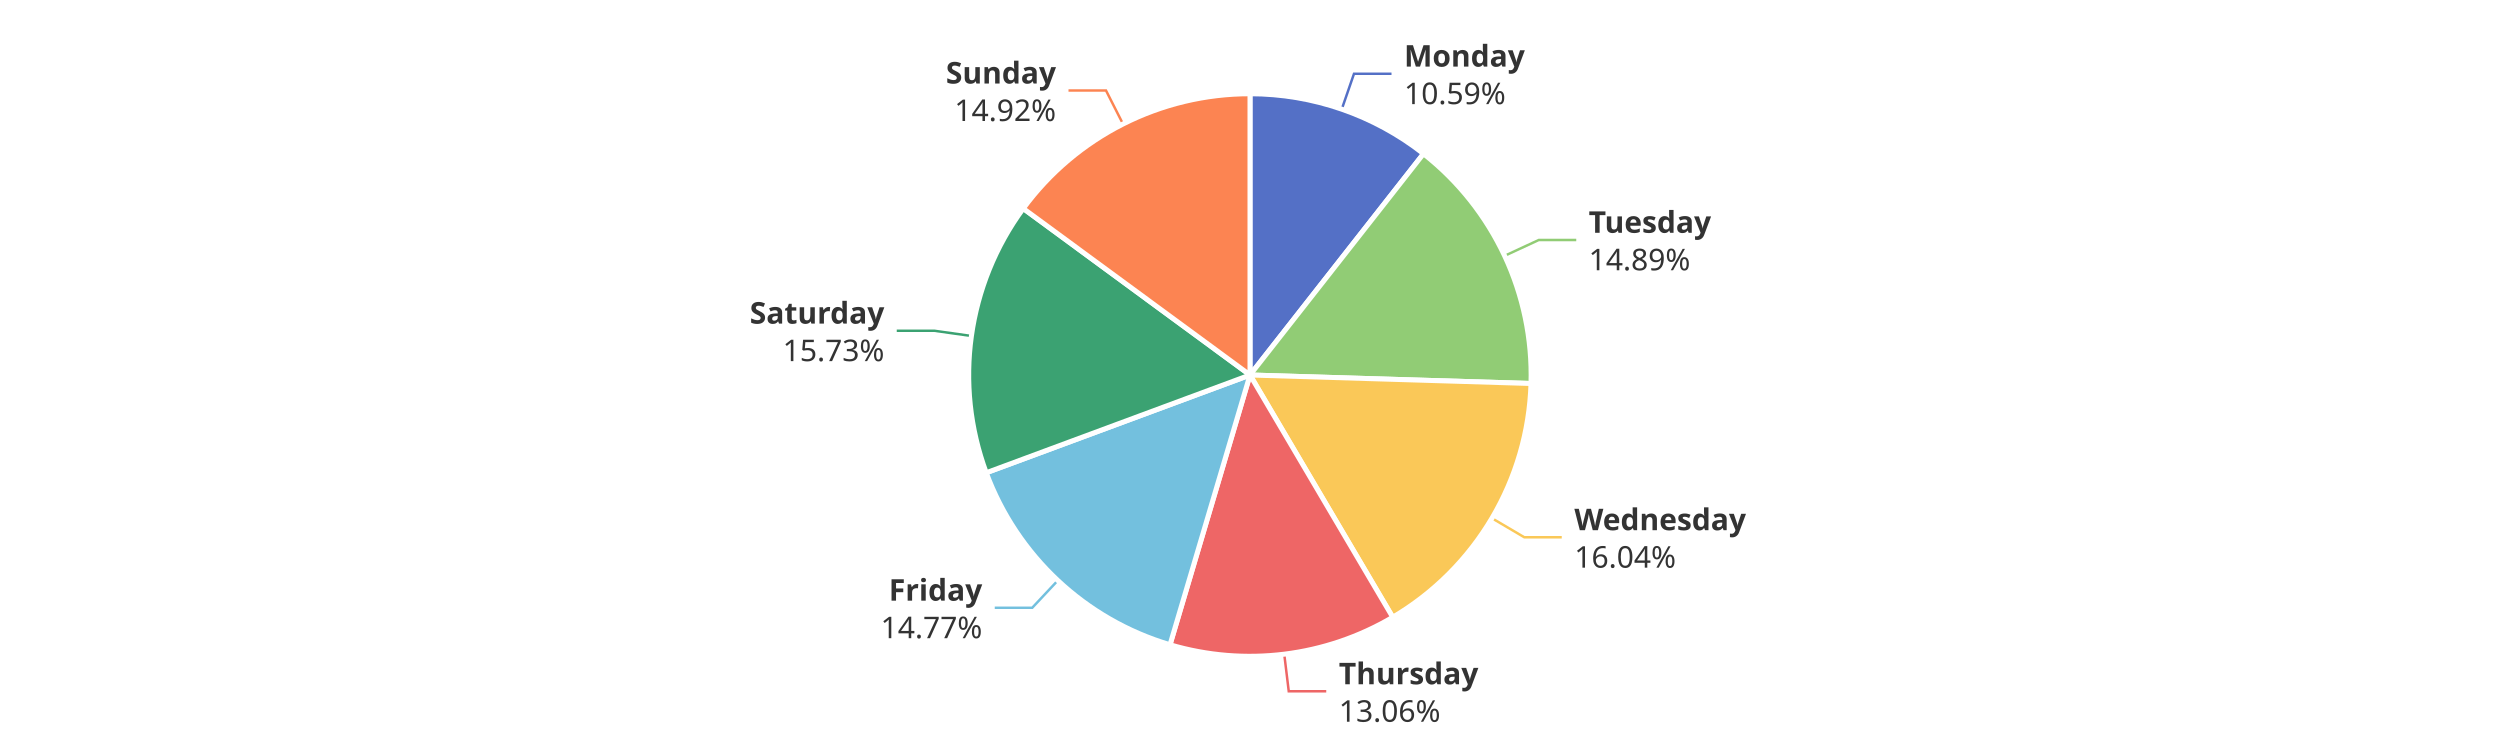
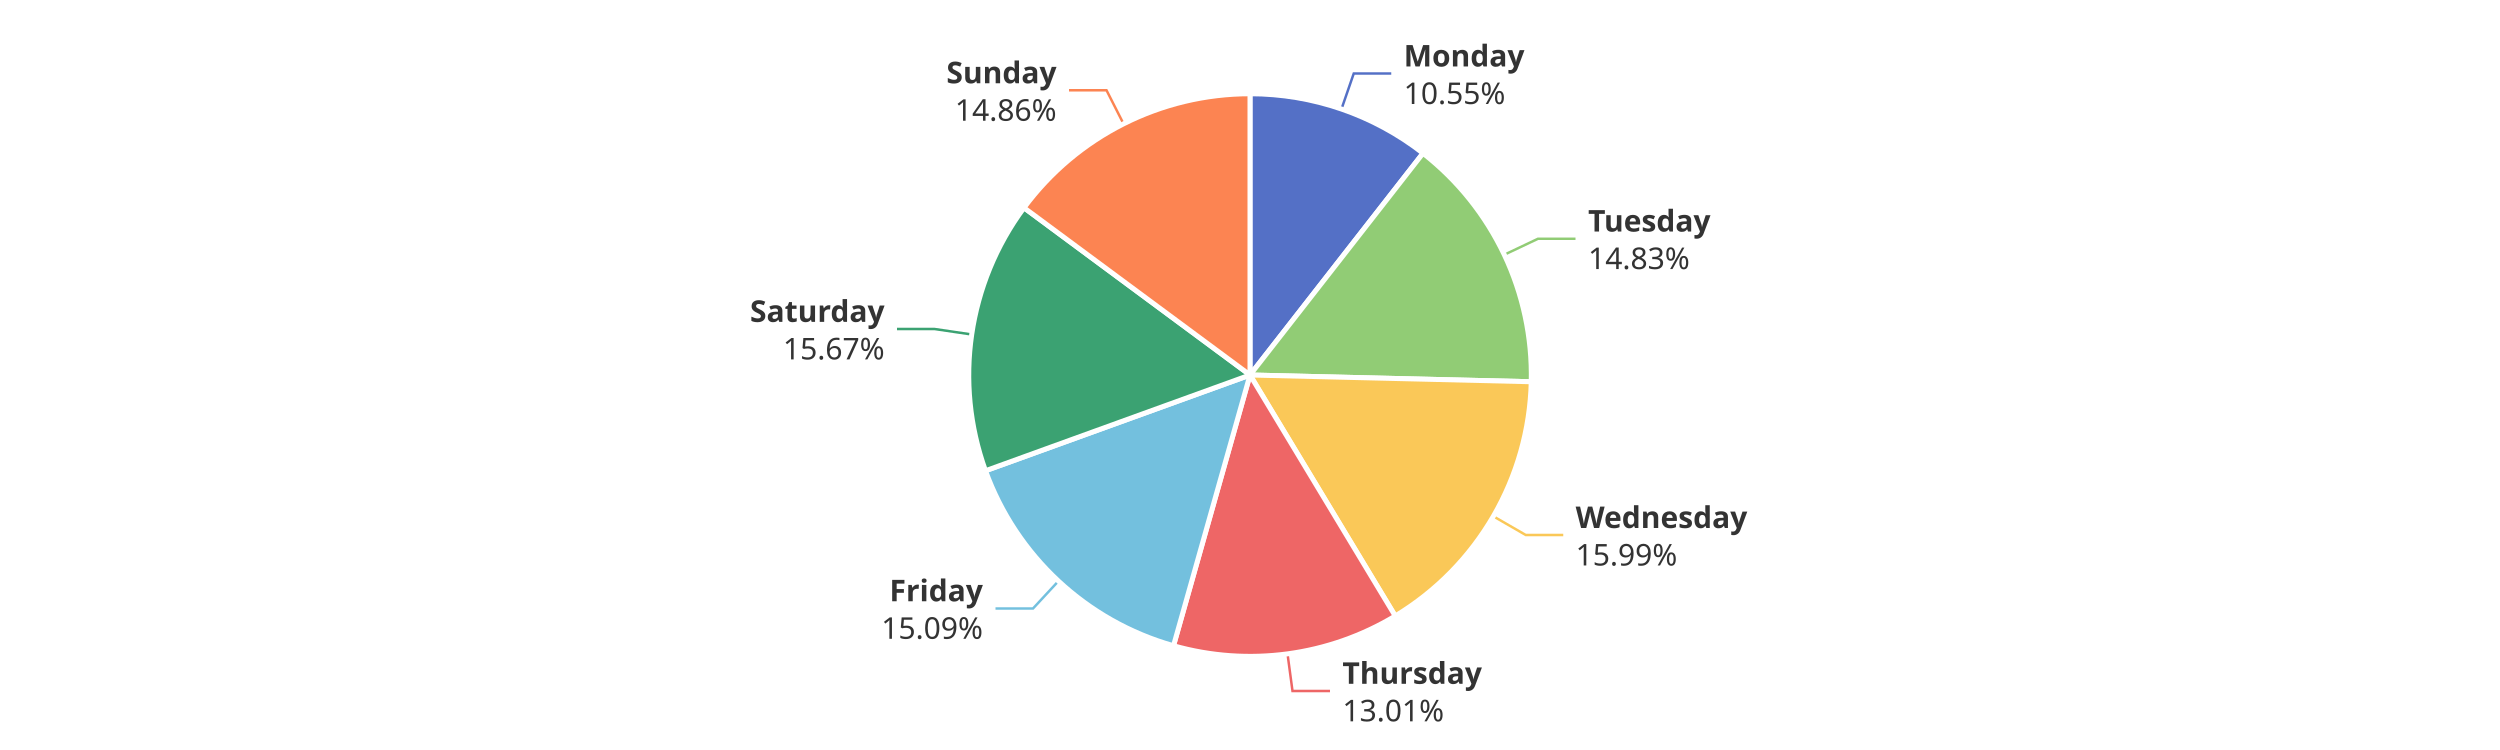
<svg xmlns="http://www.w3.org/2000/svg" width="1000" height="300" version="1.1" baseProfile="full" viewBox="0 0 1000 300">
  <rect width="1000" height="300" x="0" y="0" id="0" fill="#ffffff" />
-   <polyline points="536.7 43.7 541.6 29.5 556.6 29.5" fill="none" stroke="#5470c6" />
-   <polyline points="601.9 102.3 615.5 96 630.5 96" fill="none" stroke="#91cc75" />
-   <polyline points="596.8 207.3 609.7 214.9 624.7 214.9" fill="none" stroke="#fac858" />
-   <polyline points="513.7 261.7 515.5 276.5 530.5 276.5" fill="none" stroke="#ee6666" />
-   <polyline points="423.1 232.2 412.9 243.1 397.9 243.1" fill="none" stroke="#73c0de" />
-   <polyline points="388.6 134.4 373.7 132.3 358.7 132.3" fill="none" stroke="#3ba272" />
-   <polyline points="449.2 49.6 442.4 36.2 427.4 36.2" fill="none" stroke="#fc8452" />
-   <path d="M500 37.5A112.5 112.5 0 0 1 569.4 61.5L500 150Z" fill="#5470c6" stroke="#fff" stroke-width="2" stroke-linejoin="round" />
-   <path d="M569.4 61.5A112.5 112.5 0 0 1 612.4 153.4L500 150Z" fill="#91cc75" stroke="#fff" stroke-width="2" stroke-linejoin="round" />
-   <path d="M612.4 153.4A112.5 112.5 0 0 1 557.1 246.9L500 150Z" fill="#fac858" stroke="#fff" stroke-width="2" stroke-linejoin="round" />
-   <path d="M557.1 246.9A112.5 112.5 0 0 1 468 257.9L500 150Z" fill="#ee6666" stroke="#fff" stroke-width="2" stroke-linejoin="round" />
-   <path d="M468 257.9A112.5 112.5 0 0 1 394.5 189.1L500 150Z" fill="#73c0de" stroke="#fff" stroke-width="2" stroke-linejoin="round" />
-   <path d="M394.5 189.1A112.5 112.5 0 0 1 409.3 83.4L500 150Z" fill="#3ba272" stroke="#fff" stroke-width="2" stroke-linejoin="round" />
-   <path d="M409.3 83.4A112.5 112.5 0 0 1 500 37.5L500 150Z" fill="#fc8452" stroke="#fff" stroke-width="2" stroke-linejoin="round" />
-   <path d="M0 -15l42.8 0l0 30l-42.8 0Z" transform="translate(561.6364 29.49)" fill="none" />
-   <text dominant-baseline="central" text-anchor="start" style="font-size:12px;font-family:sans-serif;font-weight:bold;" y="-7.5" transform="translate(561.6364 29.49)" fill="#333" stroke="rgb(255,255,255)" stroke-width="2" paint-order="stroke" stroke-miterlimit="2">Monday</text>
-   <text dominant-baseline="central" text-anchor="start" style="font-size:12px;font-family:sans-serif;" y="7.5" transform="translate(561.6364 29.49)" fill="#333" stroke="rgb(255,255,255)" stroke-width="2" paint-order="stroke" stroke-miterlimit="2">10.59%</text>
-   <path d="M0 -15l46.2 0l0 30l-46.2 0Z" transform="translate(635.4784 95.9539)" fill="none" />
-   <text dominant-baseline="central" text-anchor="start" style="font-size:12px;font-family:sans-serif;font-weight:bold;" y="-7.5" transform="translate(635.4784 95.9539)" fill="#333" stroke="rgb(255,255,255)" stroke-width="2" paint-order="stroke" stroke-miterlimit="2">Tuesday</text>
-   <text dominant-baseline="central" text-anchor="start" style="font-size:12px;font-family:sans-serif;" y="7.5" transform="translate(635.4784 95.9539)" fill="#333" stroke="rgb(255,255,255)" stroke-width="2" paint-order="stroke" stroke-miterlimit="2">14.89%</text>
-   <path d="M0 -15l63.6 0l0 30l-63.6 0Z" transform="translate(629.7379 214.9142)" fill="none" />
-   <text dominant-baseline="central" text-anchor="start" style="font-size:12px;font-family:sans-serif;font-weight:bold;" y="-7.5" transform="translate(629.7379 214.9142)" fill="#333" stroke="rgb(255,255,255)" stroke-width="2" paint-order="stroke" stroke-miterlimit="2">Wednesday</text>
-   <text dominant-baseline="central" text-anchor="start" style="font-size:12px;font-family:sans-serif;" y="7.5" transform="translate(629.7379 214.9142)" fill="#333" stroke="rgb(255,255,255)" stroke-width="2" paint-order="stroke" stroke-miterlimit="2">16.04%</text>
-   <path d="M0 -15l50.2 0l0 30l-50.2 0Z" transform="translate(535.5412 276.5493)" fill="none" />
-   <text dominant-baseline="central" text-anchor="start" style="font-size:12px;font-family:sans-serif;font-weight:bold;" y="-7.5" transform="translate(535.5412 276.5493)" fill="#333" stroke="rgb(255,255,255)" stroke-width="2" paint-order="stroke" stroke-miterlimit="2">Thursday</text>
-   <text dominant-baseline="central" text-anchor="start" style="font-size:12px;font-family:sans-serif;" y="7.5" transform="translate(535.5412 276.5493)" fill="#333" stroke="rgb(255,255,255)" stroke-width="2" paint-order="stroke" stroke-miterlimit="2">13.06%</text>
-   <path d="M-40.9 -15l40.9 0l0 30l-40.9 0Z" transform="translate(392.9026 243.1144)" fill="none" />
-   <text dominant-baseline="central" text-anchor="end" style="font-size:12px;font-family:sans-serif;font-weight:bold;" y="-7.5" transform="translate(392.9026 243.1144)" fill="#333" stroke="rgb(255,255,255)" stroke-width="2" paint-order="stroke" stroke-miterlimit="2">Friday</text>
-   <text dominant-baseline="central" text-anchor="end" style="font-size:12px;font-family:sans-serif;" y="7.5" transform="translate(392.9026 243.1144)" fill="#333" stroke="rgb(255,255,255)" stroke-width="2" paint-order="stroke" stroke-miterlimit="2">14.77%</text>
-   <path d="M-48.2 -15l48.2 0l0 30l-48.2 0Z" transform="translate(353.7353 132.2947)" fill="none" />
-   <text dominant-baseline="central" text-anchor="end" style="font-size:12px;font-family:sans-serif;font-weight:bold;" y="-7.5" transform="translate(353.7353 132.2947)" fill="#333" stroke="rgb(255,255,255)" stroke-width="2" paint-order="stroke" stroke-miterlimit="2">Saturday</text>
-   <text dominant-baseline="central" text-anchor="end" style="font-size:12px;font-family:sans-serif;" y="7.5" transform="translate(353.7353 132.2947)" fill="#333" stroke="rgb(255,255,255)" stroke-width="2" paint-order="stroke" stroke-miterlimit="2">15.73%</text>
-   <path d="M-40.9 -15l40.9 0l0 30l-40.9 0Z" transform="translate(422.4072 36.2488)" fill="none" />
-   <text dominant-baseline="central" text-anchor="end" style="font-size:12px;font-family:sans-serif;font-weight:bold;" y="-7.5" transform="translate(422.4072 36.2488)" fill="#333" stroke="rgb(255,255,255)" stroke-width="2" paint-order="stroke" stroke-miterlimit="2">Sunday</text>
-   <text dominant-baseline="central" text-anchor="end" style="font-size:12px;font-family:sans-serif;" y="7.5" transform="translate(422.4072 36.2488)" fill="#333" stroke="rgb(255,255,255)" stroke-width="2" paint-order="stroke" stroke-miterlimit="2">14.92%</text>
+   <polyline points="536.6 43.6 541.5 29.4 556.5 29.4" fill="none" stroke="#5470c6" />
+   <polyline points="601.7 101.9 615.2 95.5 630.2 95.5" fill="none" stroke="#91cc75" />
+   <polyline points="597.3 206.5 610.3 214 625.3 214" fill="none" stroke="#fac858" />
+   <polyline points="515 261.5 517 276.4 532 276.4" fill="none" stroke="#ee6666" />
+   <polyline points="423.4 232.4 413.2 243.4 398.2 243.4" fill="none" stroke="#73c0de" />
+   <polyline points="388.7 133.8 373.8 131.6 358.8 131.6" fill="none" stroke="#3ba272" />
+   <polyline points="449.4 49.5 442.6 36.1 427.6 36.1" fill="none" stroke="#fc8452" />
+   <path d="M500 37.5A112.5 112.5 0 0 1 569.2 61.3L500 150Z" fill="#5470c6" stroke="#fff" stroke-width="2" stroke-linejoin="round" />
+   <path d="M569.2 61.3A112.5 112.5 0 0 1 612.5 152.7L500 150Z" fill="#91cc75" stroke="#fff" stroke-width="2" stroke-linejoin="round" />
+   <path d="M612.5 152.7A112.5 112.5 0 0 1 558.1 246.4L500 150Z" fill="#fac858" stroke="#fff" stroke-width="2" stroke-linejoin="round" />
+   <path d="M558.1 246.4A112.5 112.5 0 0 1 469.4 258.3L500 150Z" fill="#ee6666" stroke="#fff" stroke-width="2" stroke-linejoin="round" />
+   <path d="M469.4 258.3A112.5 112.5 0 0 1 394.2 188.3L500 150Z" fill="#73c0de" stroke="#fff" stroke-width="2" stroke-linejoin="round" />
+   <path d="M394.2 188.3A112.5 112.5 0 0 1 409.6 83.1L500 150Z" fill="#3ba272" stroke="#fff" stroke-width="2" stroke-linejoin="round" />
+   <path d="M409.6 83.1A112.5 112.5 0 0 1 500 37.5L500 150Z" fill="#fc8452" stroke="#fff" stroke-width="2" stroke-linejoin="round" />
+   <path d="M0 -15l42.8 0l0 30l-42.8 0Z" transform="translate(561.4889 29.4391)" fill="none" />
+   <text dominant-baseline="central" text-anchor="start" style="font-size:12px;font-family:sans-serif;font-weight:bold;" y="-7.5" transform="translate(561.4889 29.4391)" fill="#333" stroke="rgb(255,255,255)" stroke-width="2" paint-order="stroke" stroke-miterlimit="2">Monday</text>
+   <text dominant-baseline="central" text-anchor="start" style="font-size:12px;font-family:sans-serif;" y="7.5" transform="translate(561.4889 29.4391)" fill="#333" stroke="rgb(255,255,255)" stroke-width="2" paint-order="stroke" stroke-miterlimit="2">10.55%</text>
+   <path d="M0 -15l46.2 0l0 30l-46.2 0Z" transform="translate(635.2458 95.4596)" fill="none" />
+   <text dominant-baseline="central" text-anchor="start" style="font-size:12px;font-family:sans-serif;font-weight:bold;" y="-7.5" transform="translate(635.2458 95.4596)" fill="#333" stroke="rgb(255,255,255)" stroke-width="2" paint-order="stroke" stroke-miterlimit="2">Tuesday</text>
+   <text dominant-baseline="central" text-anchor="start" style="font-size:12px;font-family:sans-serif;" y="7.5" transform="translate(635.2458 95.4596)" fill="#333" stroke="rgb(255,255,255)" stroke-width="2" paint-order="stroke" stroke-miterlimit="2">14.83%</text>
+   <path d="M0 -15l63.6 0l0 30l-63.6 0Z" transform="translate(630.251 214.0389)" fill="none" />
+   <text dominant-baseline="central" text-anchor="start" style="font-size:12px;font-family:sans-serif;font-weight:bold;" y="-7.5" transform="translate(630.251 214.0389)" fill="#333" stroke="rgb(255,255,255)" stroke-width="2" paint-order="stroke" stroke-miterlimit="2">Wednesday</text>
+   <text dominant-baseline="central" text-anchor="start" style="font-size:12px;font-family:sans-serif;" y="7.5" transform="translate(630.251 214.0389)" fill="#333" stroke="rgb(255,255,255)" stroke-width="2" paint-order="stroke" stroke-miterlimit="2">15.99%</text>
+   <path d="M0 -15l50.2 0l0 30l-50.2 0Z" transform="translate(536.973 276.3652)" fill="none" />
+   <text dominant-baseline="central" text-anchor="start" style="font-size:12px;font-family:sans-serif;font-weight:bold;" y="-7.5" transform="translate(536.973 276.3652)" fill="#333" stroke="rgb(255,255,255)" stroke-width="2" paint-order="stroke" stroke-miterlimit="2">Thursday</text>
+   <text dominant-baseline="central" text-anchor="start" style="font-size:12px;font-family:sans-serif;" y="7.5" transform="translate(536.973 276.3652)" fill="#333" stroke="rgb(255,255,255)" stroke-width="2" paint-order="stroke" stroke-miterlimit="2">13.01%</text>
+   <path d="M-40.9 -15l40.9 0l0 30l-40.9 0Z" transform="translate(393.1592 243.3538)" fill="none" />
+   <text dominant-baseline="central" text-anchor="end" style="font-size:12px;font-family:sans-serif;font-weight:bold;" y="-7.5" transform="translate(393.1592 243.3538)" fill="#333" stroke="rgb(255,255,255)" stroke-width="2" paint-order="stroke" stroke-miterlimit="2">Friday</text>
+   <text dominant-baseline="central" text-anchor="end" style="font-size:12px;font-family:sans-serif;" y="7.5" transform="translate(393.1592 243.3538)" fill="#333" stroke="rgb(255,255,255)" stroke-width="2" paint-order="stroke" stroke-miterlimit="2">15.09%</text>
+   <path d="M-48.2 -15l48.2 0l0 30l-48.2 0Z" transform="translate(353.8348 131.599)" fill="none" />
+   <text dominant-baseline="central" text-anchor="end" style="font-size:12px;font-family:sans-serif;font-weight:bold;" y="-7.5" transform="translate(353.8348 131.599)" fill="#333" stroke="rgb(255,255,255)" stroke-width="2" paint-order="stroke" stroke-miterlimit="2">Saturday</text>
+   <text dominant-baseline="central" text-anchor="end" style="font-size:12px;font-family:sans-serif;" y="7.5" transform="translate(353.8348 131.599)" fill="#333" stroke="rgb(255,255,255)" stroke-width="2" paint-order="stroke" stroke-miterlimit="2">15.67%</text>
+   <path d="M-40.9 -15l40.9 0l0 30l-40.9 0Z" transform="translate(422.6164 36.1432)" fill="none" />
+   <text dominant-baseline="central" text-anchor="end" style="font-size:12px;font-family:sans-serif;font-weight:bold;" y="-7.5" transform="translate(422.6164 36.1432)" fill="#333" stroke="rgb(255,255,255)" stroke-width="2" paint-order="stroke" stroke-miterlimit="2">Sunday</text>
+   <text dominant-baseline="central" text-anchor="end" style="font-size:12px;font-family:sans-serif;" y="7.5" transform="translate(422.6164 36.1432)" fill="#333" stroke="rgb(255,255,255)" stroke-width="2" paint-order="stroke" stroke-miterlimit="2">14.86%</text>
</svg>
